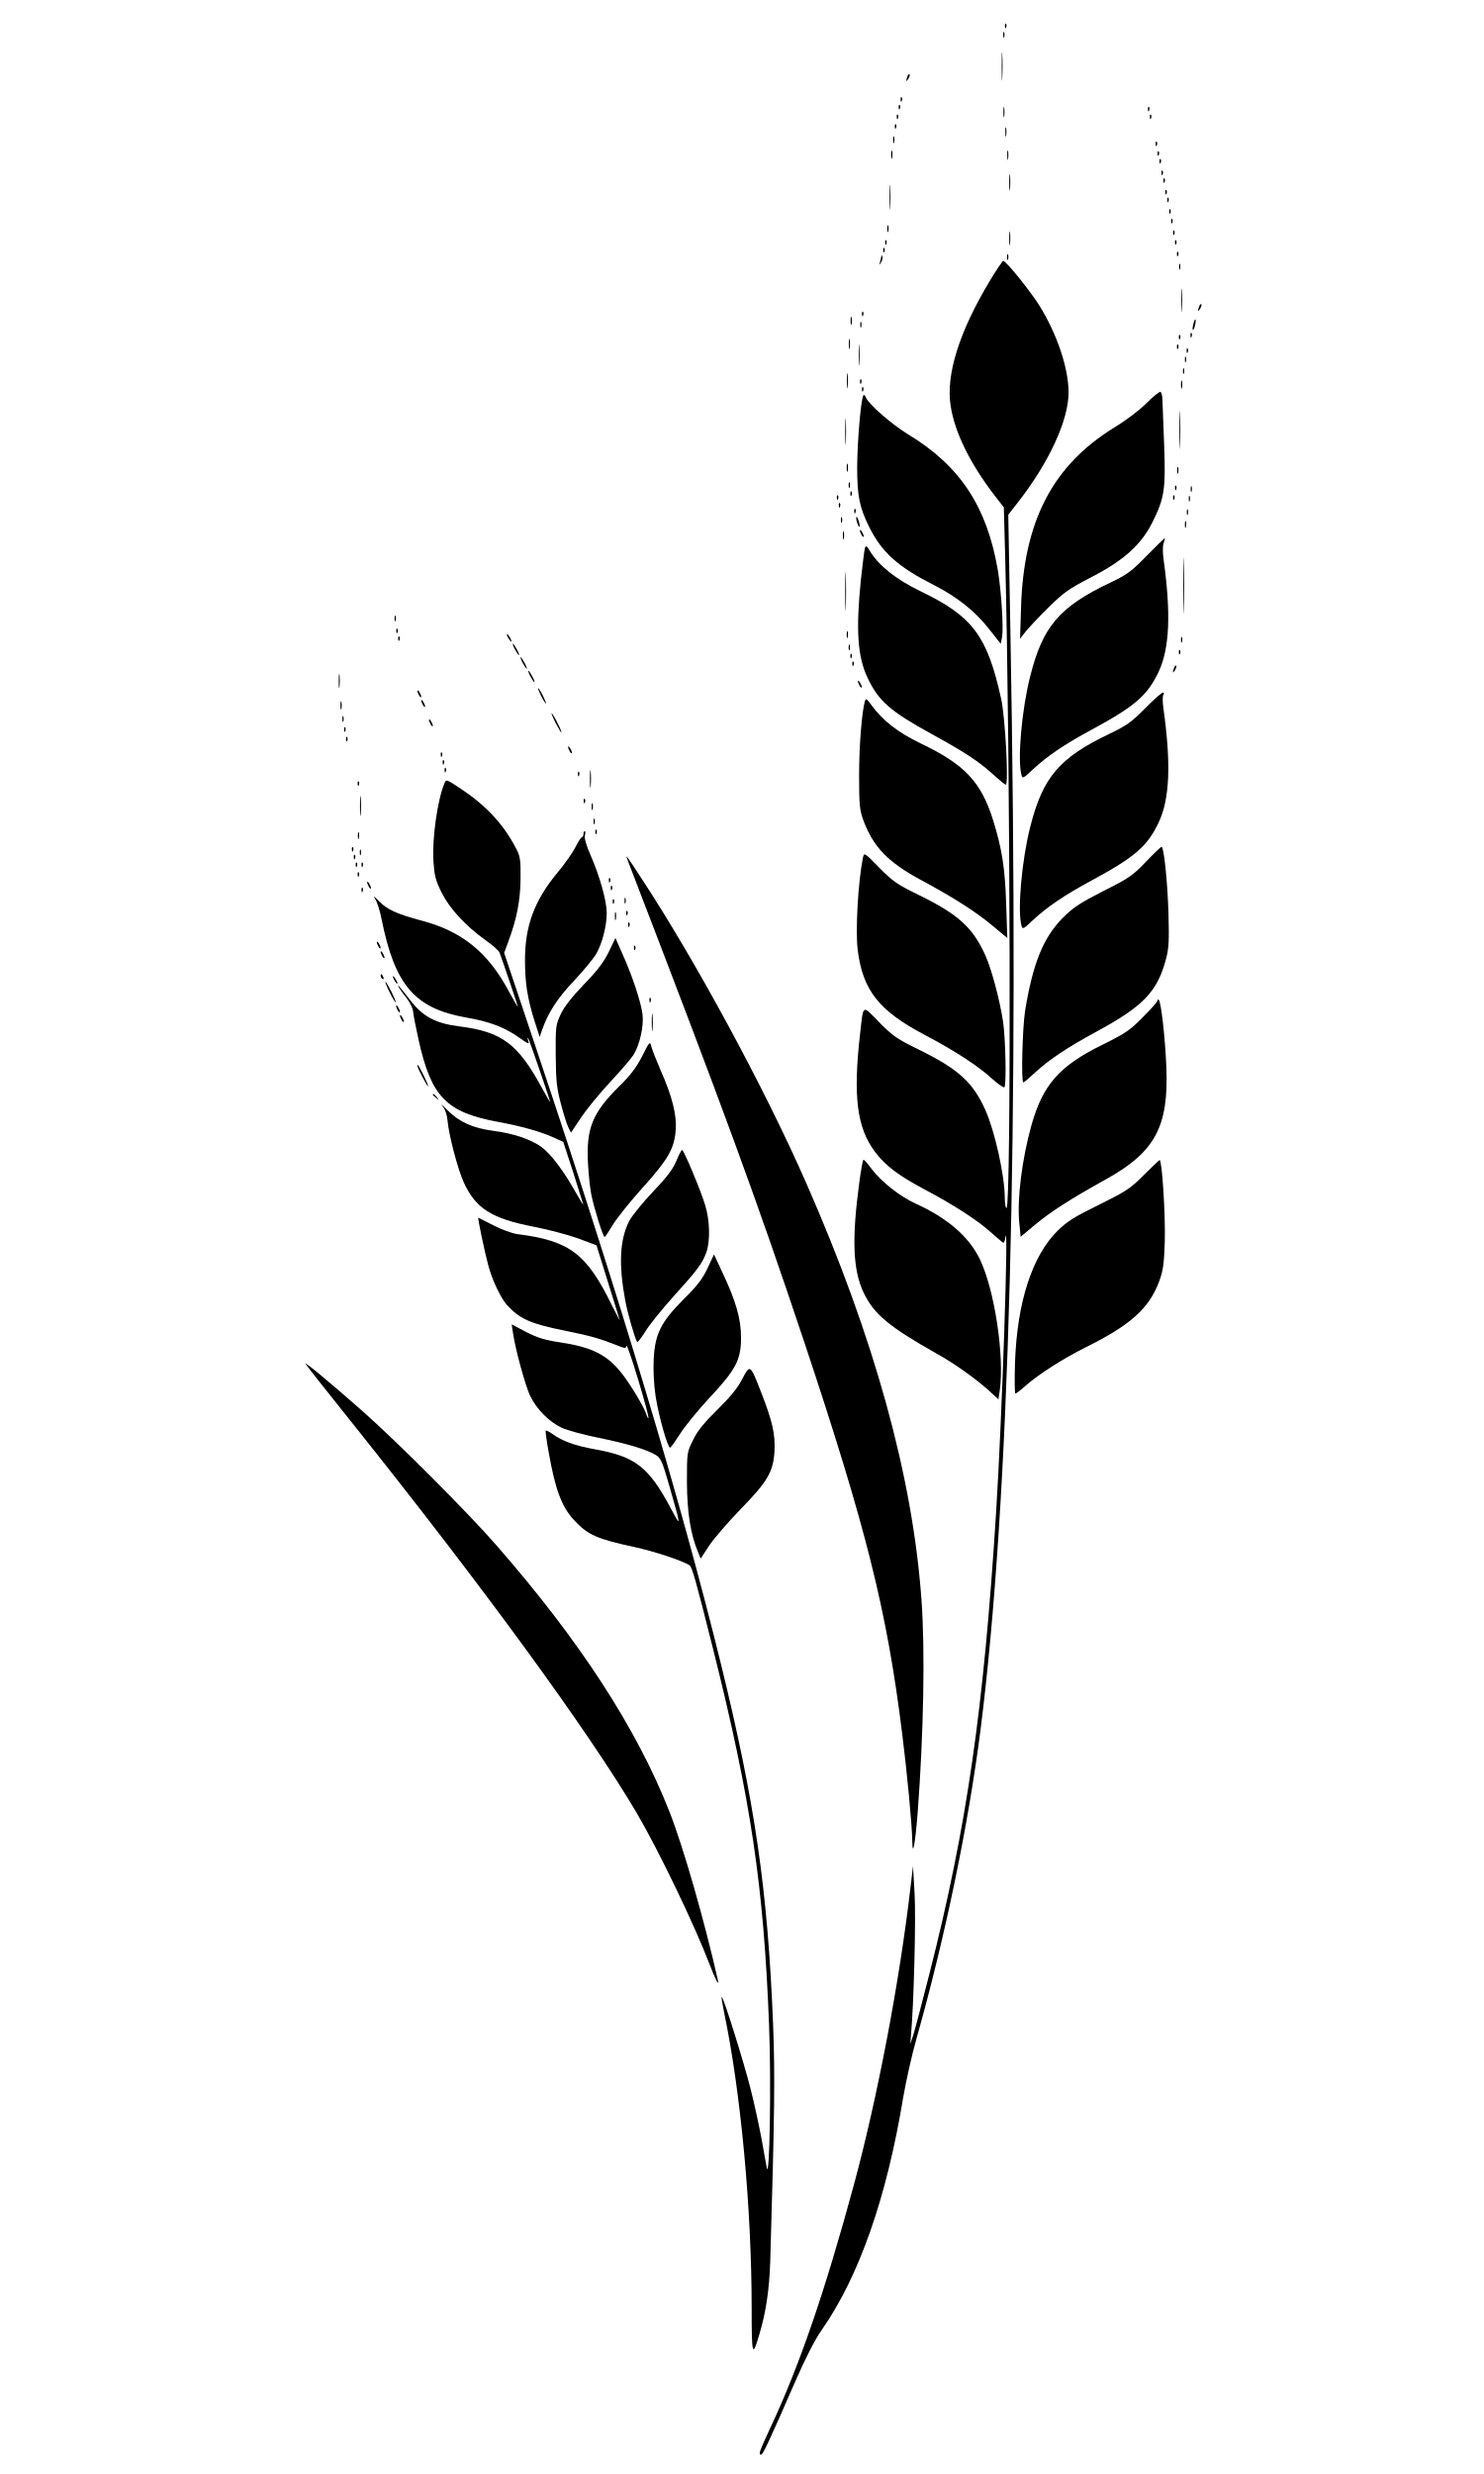
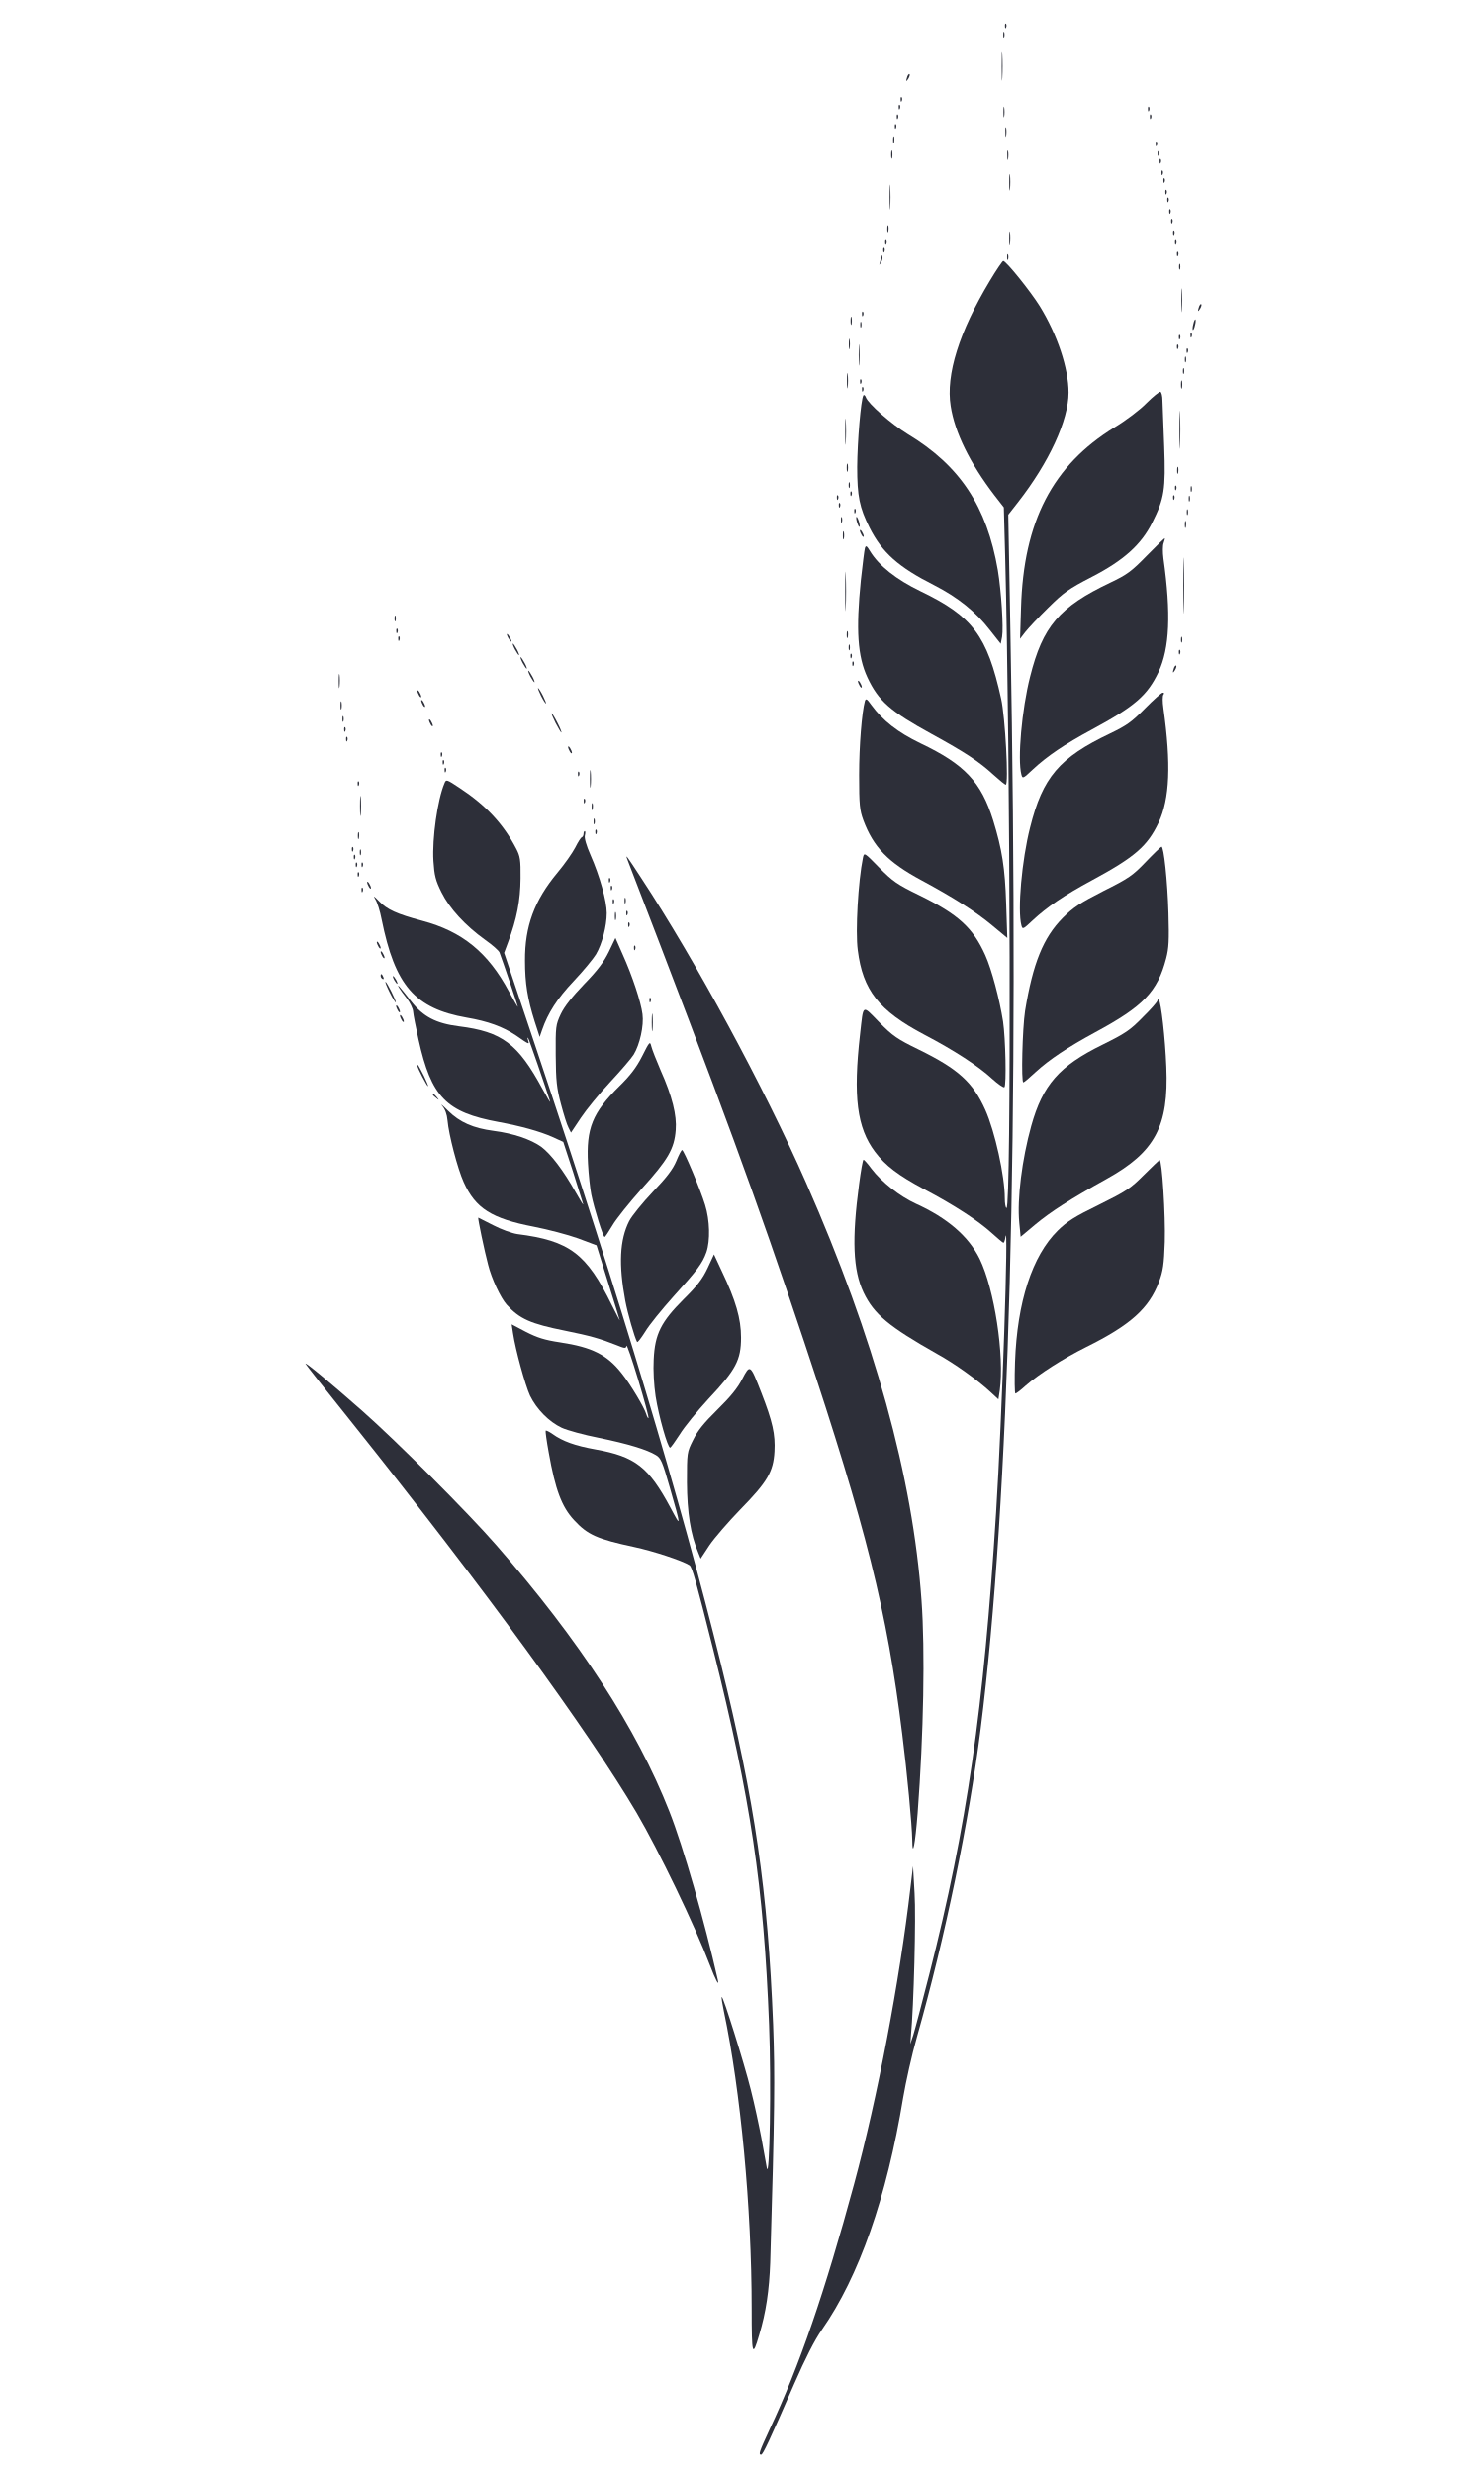
<svg xmlns="http://www.w3.org/2000/svg" version="1.0" width="768pt" height="1280pt" viewBox="0 0 768 1280" preserveAspectRatio="xMidYMid meet">
-   <g transform="translate(0,1280) scale(0.1,-0.1)" fill="#000000" stroke="none">
+   <g transform="translate(0,1280) scale(0.1,-0.1)" fill="#2d2f39" stroke="none">
    <path d="M5201 12664 c0 -11 3 -14 6 -6 3 7 2 16 -1 19 -3 4 -6 -2 -5 -13z" />
    <path d="M5192 12620 c0 -14 2 -19 5 -12 2 6 2 18 0 25 -3 6 -5 1 -5 -13z" />
    <path d="M5184 12455 c0 -66 1 -92 3 -57 2 34 2 88 0 120 -2 31 -3 3 -3 -63z" />
    <path d="M4696 12405 c-9 -26 -7 -32 5 -12 6 10 9 21 6 23 -2 3 -7 -2 -11 -11z" />
    <path d="M4661 12284 c0 -11 3 -14 6 -6 3 7 2 16 -1 19 -3 4 -6 -2 -5 -13z" />
    <path d="M4651 12244 c0 -11 3 -14 6 -6 3 7 2 16 -1 19 -3 4 -6 -2 -5 -13z" />
    <path d="M5193 12220 c0 -25 2 -35 4 -22 2 12 2 32 0 45 -2 12 -4 2 -4 -23z" />
    <path d="M5941 12234 c0 -11 3 -14 6 -6 3 7 2 16 -1 19 -3 4 -6 -2 -5 -13z" />
    <path d="M4641 12194 c0 -11 3 -14 6 -6 3 7 2 16 -1 19 -3 4 -6 -2 -5 -13z" />
    <path d="M5951 12194 c0 -11 3 -14 6 -6 3 7 2 16 -1 19 -3 4 -6 -2 -5 -13z" />
    <path d="M4631 12144 c0 -11 3 -14 6 -6 3 7 2 16 -1 19 -3 4 -6 -2 -5 -13z" />
    <path d="M5203 12115 c0 -22 2 -30 4 -17 2 12 2 30 0 40 -3 9 -5 -1 -4 -23z" />
    <path d="M4622 12075 c0 -16 2 -22 5 -12 2 9 2 23 0 30 -3 6 -5 -1 -5 -18z" />
    <path d="M5981 12054 c0 -11 3 -14 6 -6 3 7 2 16 -1 19 -3 4 -6 -2 -5 -13z" />
    <path d="M4612 12000 c0 -19 2 -27 5 -17 2 9 2 25 0 35 -3 9 -5 1 -5 -18z" />
    <path d="M5213 11995 c0 -22 2 -30 4 -17 2 12 2 30 0 40 -3 9 -5 -1 -4 -23z" />
    <path d="M5991 12004 c0 -11 3 -14 6 -6 3 7 2 16 -1 19 -3 4 -6 -2 -5 -13z" />
    <path d="M6001 11964 c0 -11 3 -14 6 -6 3 7 2 16 -1 19 -3 4 -6 -2 -5 -13z" />
    <path d="M5223 11855 c0 -38 2 -53 4 -32 2 20 2 52 0 70 -2 17 -4 1 -4 -38z" />
    <path d="M6011 11904 c0 -11 3 -14 6 -6 3 7 2 16 -1 19 -3 4 -6 -2 -5 -13z" />
    <path d="M4604 11780 c0 -58 1 -81 3 -52 2 28 2 76 0 105 -2 28 -3 5 -3 -53z" />
    <path d="M6021 11864 c0 -11 3 -14 6 -6 3 7 2 16 -1 19 -3 4 -6 -2 -5 -13z" />
    <path d="M6031 11804 c0 -11 3 -14 6 -6 3 7 2 16 -1 19 -3 4 -6 -2 -5 -13z" />
    <path d="M6041 11764 c0 -11 3 -14 6 -6 3 7 2 16 -1 19 -3 4 -6 -2 -5 -13z" />
    <path d="M6051 11704 c0 -11 3 -14 6 -6 3 7 2 16 -1 19 -3 4 -6 -2 -5 -13z" />
    <path d="M6061 11654 c0 -11 3 -14 6 -6 3 7 2 16 -1 19 -3 4 -6 -2 -5 -13z" />
    <path d="M4592 11615 c0 -16 2 -22 5 -12 2 9 2 23 0 30 -3 6 -5 -1 -5 -18z" />
    <path d="M5223 11565 c0 -33 2 -45 4 -27 2 18 2 45 0 60 -2 15 -4 0 -4 -33z" />
    <path d="M6071 11594 c0 -11 3 -14 6 -6 3 7 2 16 -1 19 -3 4 -6 -2 -5 -13z" />
    <path d="M4581 11544 c0 -11 3 -14 6 -6 3 7 2 16 -1 19 -3 4 -6 -2 -5 -13z" />
    <path d="M6081 11544 c0 -11 3 -14 6 -6 3 7 2 16 -1 19 -3 4 -6 -2 -5 -13z" />
    <path d="M4571 11504 c0 -11 3 -14 6 -6 3 7 2 16 -1 19 -3 4 -6 -2 -5 -13z" />
    <path d="M6091 11484 c0 -11 3 -14 6 -6 3 7 2 16 -1 19 -3 4 -6 -2 -5 -13z" />
    <path d="M5212 11470 c0 -14 2 -19 5 -12 2 6 2 18 0 25 -3 6 -5 1 -5 -13z" />
    <path d="M4561 11473 c-1 -6 -4 -20 -7 -30 -5 -17 -5 -17 6 0 6 10 9 23 6 30 -3 9 -5 9 -5 0z" />
    <path d="M5122 11346 c-158 -263 -228 -485 -202 -647 21 -136 99 -295 226 -461 l49 -63 7 -255 c27 -1041 32 -3370 7 -3370 -5 0 -9 23 -9 51 0 115 -51 345 -101 457 -64 142 -139 211 -343 311 -113 55 -136 71 -206 142 -90 92 -81 97 -99 -61 -37 -324 -16 -485 77 -609 54 -72 122 -123 255 -194 152 -80 280 -163 350 -227 30 -27 57 -50 60 -50 3 0 8 12 10 28 18 122 -17 -934 -48 -1423 -64 -1018 -151 -1624 -345 -2387 -38 -150 -76 -293 -84 -318 l-15 -45 3 40 c15 153 27 618 19 740 l-8 140 -13 -110 c-57 -490 -171 -1088 -292 -1535 -151 -557 -283 -942 -437 -1269 -54 -117 -59 -131 -44 -131 9 0 43 72 171 366 58 133 106 227 143 280 193 276 336 685 421 1201 14 82 45 222 71 313 148 524 268 1107 330 1595 149 1177 201 3097 154 5681 l-11 601 50 64 c161 206 262 425 262 568 0 125 -58 299 -149 447 -48 77 -174 234 -189 234 -4 0 -36 -47 -70 -104z" />
    <path d="M6102 11420 c0 -14 2 -19 5 -12 2 6 2 18 0 25 -3 6 -5 1 -5 -13z" />
    <path d="M6114 11245 c0 -55 1 -76 3 -47 2 29 2 74 0 100 -2 26 -3 2 -3 -53z" />
    <path d="M6206 11215 c-9 -26 -7 -32 5 -12 6 10 9 21 6 23 -2 3 -7 -2 -11 -11z" />
    <path d="M4461 11174 c0 -11 3 -14 6 -6 3 7 2 16 -1 19 -3 4 -6 -2 -5 -13z" />
    <path d="M4402 11140 c0 -19 2 -27 5 -17 2 9 2 25 0 35 -3 9 -5 1 -5 -18z" />
    <path d="M6176 11124 c-4 -14 -5 -28 -3 -31 3 -2 8 8 11 23 4 14 5 28 3 31 -3 2 -8 -8 -11 -23z" />
    <path d="M4452 11120 c0 -14 2 -19 5 -12 2 6 2 18 0 25 -3 6 -5 1 -5 -13z" />
    <path d="M6161 11064 c0 -11 3 -14 6 -6 3 7 2 16 -1 19 -3 4 -6 -2 -5 -13z" />
    <path d="M6101 11054 c0 -11 3 -14 6 -6 3 7 2 16 -1 19 -3 4 -6 -2 -5 -13z" />
    <path d="M4393 11020 c0 -25 2 -35 4 -22 2 12 2 32 0 45 -2 12 -4 2 -4 -23z" />
    <path d="M4444 10965 c0 -49 1 -71 3 -48 2 23 2 64 0 90 -2 26 -3 8 -3 -42z" />
    <path d="M6091 11004 c0 -11 3 -14 6 -6 3 7 2 16 -1 19 -3 4 -6 -2 -5 -13z" />
    <path d="M6141 10984 c0 -11 3 -14 6 -6 3 7 2 16 -1 19 -3 4 -6 -2 -5 -13z" />
    <path d="M6132 10940 c0 -14 2 -19 5 -12 2 6 2 18 0 25 -3 6 -5 1 -5 -13z" />
    <path d="M6122 10880 c0 -14 2 -19 5 -12 2 6 2 18 0 25 -3 6 -5 1 -5 -13z" />
    <path d="M4383 10830 c0 -36 2 -50 4 -32 2 17 2 47 0 65 -2 17 -4 3 -4 -33z" />
    <path d="M4451 10824 c0 -11 3 -14 6 -6 3 7 2 16 -1 19 -3 4 -6 -2 -5 -13z" />
    <path d="M6112 10810 c0 -19 2 -27 5 -17 2 9 2 25 0 35 -3 9 -5 1 -5 -18z" />
    <path d="M4461 10784 c0 -11 3 -14 6 -6 3 7 2 16 -1 19 -3 4 -6 -2 -5 -13z" />
    <path d="M5933 10714 c-34 -35 -107 -90 -165 -125 -321 -197 -471 -487 -484 -934 l-5 -160 27 35 c15 19 68 76 118 125 81 80 106 98 226 160 165 85 256 167 313 281 63 125 70 172 62 394 -4 107 -8 214 -9 237 0 24 -5 44 -11 46 -5 1 -38 -25 -72 -59z" />
    <path d="M4468 10754 c-13 -21 -31 -239 -32 -369 0 -153 12 -211 64 -315 65 -129 149 -204 335 -298 121 -62 214 -136 288 -232 l56 -71 7 36 c8 47 -4 236 -22 345 -57 331 -196 541 -468 705 -83 51 -203 156 -215 189 -4 11 -10 15 -13 10z" />
    <path d="M6104 10575 c0 -88 2 -123 3 -77 2 46 2 118 0 160 -1 42 -3 5 -3 -83z" />
    <path d="M4374 10565 c0 -60 1 -84 3 -52 2 32 2 81 0 110 -2 29 -3 3 -3 -58z" />
    <path d="M4382 10380 c0 -19 2 -27 5 -17 2 9 2 25 0 35 -3 9 -5 1 -5 -18z" />
    <path d="M6092 10365 c0 -16 2 -22 5 -12 2 9 2 23 0 30 -3 6 -5 -1 -5 -18z" />
    <path d="M4392 10290 c0 -14 2 -19 5 -12 2 6 2 18 0 25 -3 6 -5 1 -5 -13z" />
    <path d="M6081 10274 c0 -11 3 -14 6 -6 3 7 2 16 -1 19 -3 4 -6 -2 -5 -13z" />
    <path d="M6162 10270 c0 -14 2 -19 5 -12 2 6 2 18 0 25 -3 6 -5 1 -5 -13z" />
    <path d="M4401 10244 c0 -11 3 -14 6 -6 3 7 2 16 -1 19 -3 4 -6 -2 -5 -13z" />
    <path d="M4331 10224 c0 -11 3 -14 6 -6 3 7 2 16 -1 19 -3 4 -6 -2 -5 -13z" />
    <path d="M6071 10224 c0 -11 3 -14 6 -6 3 7 2 16 -1 19 -3 4 -6 -2 -5 -13z" />
    <path d="M6152 10220 c0 -14 2 -19 5 -12 2 6 2 18 0 25 -3 6 -5 1 -5 -13z" />
    <path d="M4341 10184 c0 -11 3 -14 6 -6 3 7 2 16 -1 19 -3 4 -6 -2 -5 -13z" />
    <path d="M4421 10154 c0 -11 3 -14 6 -6 3 7 2 16 -1 19 -3 4 -6 -2 -5 -13z" />
    <path d="M6142 10150 c0 -14 2 -19 5 -12 2 6 2 18 0 25 -3 6 -5 1 -5 -13z" />
    <path d="M4352 10110 c0 -14 2 -19 5 -12 2 6 2 18 0 25 -3 6 -5 1 -5 -13z" />
    <path d="M4431 10120 c0 -8 4 -24 9 -35 5 -13 9 -14 9 -5 0 8 -4 24 -9 35 -5 13 -9 14 -9 5z" />
    <path d="M6132 10085 c0 -16 2 -22 5 -12 2 9 2 23 0 30 -3 6 -5 -1 -5 -18z" />
    <path d="M4362 10030 c0 -19 2 -27 5 -17 2 9 2 25 0 35 -3 9 -5 1 -5 -18z" />
    <path d="M4450 10055 c0 -5 5 -17 10 -25 5 -8 10 -10 10 -5 0 6 -5 17 -10 25 -5 8 -10 11 -10 5z" />
    <path d="M5935 9925 c-80 -82 -102 -98 -190 -140 -263 -125 -349 -226 -414 -486 -43 -169 -66 -428 -45 -507 6 -22 9 -20 58 26 75 70 165 131 306 207 224 121 288 177 346 299 57 122 65 300 25 587 -4 31 -4 67 1 79 5 13 7 24 6 25 -2 1 -44 -40 -93 -90z" />
    <path d="M6124 9770 c0 -129 2 -182 3 -117 2 64 2 170 0 235 -1 64 -3 11 -3 -118z" />
    <path d="M4476 9964 c-3 -11 -12 -85 -21 -166 -26 -258 -17 -394 34 -503 57 -122 118 -175 333 -293 173 -95 245 -142 320 -211 31 -28 59 -51 63 -51 16 0 -3 353 -24 445 -72 326 -147 426 -417 556 -126 61 -216 132 -262 208 -17 28 -21 30 -26 15z" />
    <path d="M4374 9740 c0 -91 2 -128 3 -82 2 45 2 119 0 165 -1 45 -3 8 -3 -83z" />
    <path d="M2042 9600 c0 -14 2 -19 5 -12 2 6 2 18 0 25 -3 6 -5 1 -5 -13z" />
    <path d="M2051 9534 c0 -11 3 -14 6 -6 3 7 2 16 -1 19 -3 4 -6 -2 -5 -13z" />
    <path d="M4382 9515 c0 -16 2 -22 5 -12 2 9 2 23 0 30 -3 6 -5 -1 -5 -18z" />
    <path d="M2630 9500 c6 -11 13 -20 16 -20 2 0 0 9 -6 20 -6 11 -13 20 -16 20 -2 0 0 -9 6 -20z" />
    <path d="M2061 9494 c0 -11 3 -14 6 -6 3 7 2 16 -1 19 -3 4 -6 -2 -5 -13z" />
    <path d="M6112 9490 c0 -14 2 -19 5 -12 2 6 2 18 0 25 -3 6 -5 1 -5 -13z" />
    <path d="M2665 9440 c9 -16 18 -30 21 -30 2 0 -2 14 -11 30 -9 17 -18 30 -21 30 -2 0 2 -13 11 -30z" />
    <path d="M4392 9450 c0 -14 2 -19 5 -12 2 6 2 18 0 25 -3 6 -5 1 -5 -13z" />
    <path d="M6101 9424 c0 -11 3 -14 6 -6 3 7 2 16 -1 19 -3 4 -6 -2 -5 -13z" />
    <path d="M4401 9404 c0 -11 3 -14 6 -6 3 7 2 16 -1 19 -3 4 -6 -2 -5 -13z" />
    <path d="M2705 9370 c9 -16 18 -30 21 -30 2 0 -2 14 -11 30 -9 17 -18 30 -21 30 -2 0 2 -13 11 -30z" />
    <path d="M4411 9364 c0 -11 3 -14 6 -6 3 7 2 16 -1 19 -3 4 -6 -2 -5 -13z" />
    <path d="M6076 9345 c-9 -26 -7 -32 5 -12 6 10 9 21 6 23 -2 3 -7 -2 -11 -11z" />
    <path d="M1753 9275 c0 -33 2 -45 4 -27 2 18 2 45 0 60 -2 15 -4 0 -4 -33z" />
    <path d="M2745 9300 c9 -16 18 -30 21 -30 2 0 -2 14 -11 30 -9 17 -18 30 -21 30 -2 0 2 -13 11 -30z" />
    <path d="M4440 9275 c0 -5 5 -17 10 -25 5 -8 10 -10 10 -5 0 6 -5 17 -10 25 -5 8 -10 11 -10 5z" />
    <path d="M2800 9200 c11 -22 23 -40 25 -40 3 0 -4 18 -15 40 -11 22 -23 40 -25 40 -3 0 4 -18 15 -40z" />
    <path d="M2160 9225 c0 -5 5 -17 10 -25 5 -8 10 -10 10 -5 0 6 -5 17 -10 25 -5 8 -10 11 -10 5z" />
    <path d="M5925 9134 c-69 -70 -95 -88 -180 -129 -263 -125 -349 -226 -414 -486 -43 -169 -66 -428 -45 -507 6 -22 9 -20 58 26 75 70 165 131 306 207 224 121 288 177 346 299 58 123 65 303 25 591 -5 34 -5 65 0 71 5 6 4 11 -4 10 -6 0 -48 -37 -92 -82z" />
    <path d="M4476 9173 c-16 -59 -30 -231 -30 -383 0 -155 3 -182 22 -234 52 -139 127 -217 302 -311 167 -90 281 -163 366 -234 l77 -64 -6 179 c-6 184 -21 279 -67 429 -62 199 -147 290 -376 399 -118 57 -195 117 -255 199 -22 31 -28 35 -33 20z" />
    <path d="M1762 9150 c0 -19 2 -27 5 -17 2 9 2 25 0 35 -3 9 -5 1 -5 -18z" />
    <path d="M2180 9175 c0 -5 5 -17 10 -25 5 -8 10 -10 10 -5 0 6 -5 17 -10 25 -5 8 -10 11 -10 5z" />
    <path d="M2875 9060 c14 -27 28 -50 30 -50 3 0 -6 23 -20 50 -14 28 -28 50 -30 50 -3 0 6 -22 20 -50z" />
    <path d="M1772 9080 c0 -14 2 -19 5 -12 2 6 2 18 0 25 -3 6 -5 1 -5 -13z" />
    <path d="M2220 9075 c0 -5 5 -17 10 -25 5 -8 10 -10 10 -5 0 6 -5 17 -10 25 -5 8 -10 11 -10 5z" />
    <path d="M1781 9024 c0 -11 3 -14 6 -6 3 7 2 16 -1 19 -3 4 -6 -2 -5 -13z" />
    <path d="M1791 8974 c0 -11 3 -14 6 -6 3 7 2 16 -1 19 -3 4 -6 -2 -5 -13z" />
    <path d="M2940 8935 c0 -5 5 -17 10 -25 5 -8 10 -10 10 -5 0 6 -5 17 -10 25 -5 8 -10 11 -10 5z" />
    <path d="M2281 8894 c0 -11 3 -14 6 -6 3 7 2 16 -1 19 -3 4 -6 -2 -5 -13z" />
    <path d="M2291 8854 c0 -11 3 -14 6 -6 3 7 2 16 -1 19 -3 4 -6 -2 -5 -13z" />
    <path d="M3053 8770 c0 -41 2 -58 4 -37 2 20 2 54 0 75 -2 20 -4 3 -4 -38z" />
    <path d="M2301 8814 c0 -11 3 -14 6 -6 3 7 2 16 -1 19 -3 4 -6 -2 -5 -13z" />
    <path d="M2991 8794 c0 -11 3 -14 6 -6 3 7 2 16 -1 19 -3 4 -6 -2 -5 -13z" />
    <path d="M2300 8747 c-36 -85 -64 -285 -57 -401 5 -76 11 -101 42 -163 41 -83 123 -172 226 -246 37 -26 70 -55 74 -65 15 -39 95 -275 95 -281 0 -3 -21 32 -46 79 -108 202 -242 311 -449 366 -131 35 -182 58 -224 102 -26 27 -31 30 -19 10 10 -15 25 -62 33 -105 69 -342 172 -461 440 -508 111 -19 187 -47 255 -92 69 -48 71 -49 63 -26 -3 10 -4 16 0 13 4 -4 92 -258 114 -329 2 -9 -15 20 -39 64 -127 235 -209 297 -433 325 -119 15 -185 50 -247 129 -28 36 -56 71 -61 76 -19 19 5 -19 38 -60 17 -22 32 -53 33 -69 1 -16 14 -81 28 -145 66 -297 143 -376 414 -426 114 -21 213 -48 280 -78 l55 -25 50 -153 c27 -85 51 -161 53 -169 2 -8 -15 19 -38 60 -64 114 -127 197 -178 236 -54 39 -146 70 -247 83 -106 14 -175 44 -236 104 -29 29 -43 40 -30 25 15 -18 24 -43 27 -75 6 -72 52 -250 84 -320 61 -135 144 -188 363 -230 72 -14 175 -41 228 -60 l96 -36 58 -186 c32 -102 60 -193 62 -201 3 -8 -15 26 -40 76 -131 268 -219 335 -490 369 -27 4 -83 24 -125 46 -41 21 -76 39 -77 39 -4 0 33 -176 51 -243 18 -73 65 -172 96 -207 67 -74 123 -99 303 -135 129 -26 181 -41 262 -73 47 -19 52 -20 55 -5 2 9 29 -70 61 -176 32 -107 56 -195 53 -198 -2 -2 -7 6 -11 19 -10 35 -83 157 -127 212 -76 97 -154 136 -320 161 -80 12 -117 24 -176 54 l-74 39 7 -46 c13 -87 63 -268 88 -323 34 -70 98 -135 164 -166 28 -13 115 -37 192 -52 151 -31 249 -61 295 -89 26 -15 34 -34 72 -167 60 -210 60 -211 4 -106 -113 211 -182 265 -388 302 -106 19 -170 42 -223 80 -17 12 -32 19 -35 17 -2 -3 5 -54 16 -114 34 -192 67 -280 131 -349 70 -76 120 -98 312 -139 98 -21 247 -70 285 -94 14 -9 34 -82 122 -432 196 -782 262 -1226 290 -1945 12 -295 3 -817 -12 -740 -4 22 -17 92 -28 155 -12 63 -36 176 -55 250 -34 136 -143 485 -150 478 -2 -2 3 -35 11 -73 87 -413 144 -1018 144 -1540 0 -243 4 -255 39 -135 35 116 52 232 57 375 23 777 25 965 15 1230 -28 696 -93 1145 -271 1870 -204 830 -517 1874 -951 3168 l-170 507 20 54 c46 122 64 218 65 331 1 97 -2 115 -23 155 -66 127 -156 223 -289 311 -72 48 -73 48 -82 26z" />
    <path d="M1851 8744 c0 -11 3 -14 6 -6 3 7 2 16 -1 19 -3 4 -6 -2 -5 -13z" />
    <path d="M1863 8630 c0 -47 2 -66 4 -42 2 23 2 61 0 85 -2 23 -4 4 -4 -43z" />
    <path d="M3021 8654 c0 -11 3 -14 6 -6 3 7 2 16 -1 19 -3 4 -6 -2 -5 -13z" />
    <path d="M3062 8625 c0 -16 2 -22 5 -12 2 9 2 23 0 30 -3 6 -5 -1 -5 -18z" />
    <path d="M3072 8550 c0 -14 2 -19 5 -12 2 6 2 18 0 25 -3 6 -5 1 -5 -13z" />
    <path d="M3081 8494 c0 -11 3 -14 6 -6 3 7 2 16 -1 19 -3 4 -6 -2 -5 -13z" />
    <path d="M1852 8475 c0 -16 2 -22 5 -12 2 9 2 23 0 30 -3 6 -5 -1 -5 -18z" />
    <path d="M3020 8486 c0 -8 -4 -16 -9 -18 -5 -1 -20 -25 -34 -53 -14 -27 -55 -86 -92 -130 -120 -144 -169 -278 -168 -455 0 -118 13 -197 50 -315 l26 -80 12 35 c31 90 79 164 164 254 50 53 101 115 115 138 32 54 56 147 56 214 0 62 -36 191 -84 300 -22 50 -33 89 -29 102 3 12 3 22 -1 22 -3 0 -6 -6 -6 -14z" />
    <path d="M1821 8404 c0 -11 3 -14 6 -6 3 7 2 16 -1 19 -3 4 -6 -2 -5 -13z" />
    <path d="M5930 8341 c-68 -71 -88 -85 -220 -151 -121 -62 -155 -84 -210 -139 -101 -102 -155 -236 -195 -481 -14 -92 -21 -370 -9 -370 4 0 32 24 63 53 72 66 167 129 309 206 250 135 322 210 367 382 14 53 16 94 12 234 -5 168 -24 346 -36 344 -3 0 -40 -35 -81 -78z" />
    <path d="M1862 8390 c0 -14 2 -19 5 -12 2 6 2 18 0 25 -3 6 -5 1 -5 -13z" />
    <path d="M4466 8363 c-25 -121 -40 -382 -27 -479 26 -207 109 -313 344 -437 153 -80 281 -163 351 -228 31 -28 60 -48 64 -44 11 11 6 252 -7 340 -18 115 -59 270 -92 343 -64 142 -139 211 -343 311 -113 55 -136 71 -206 142 -77 79 -78 79 -84 52z" />
    <path d="M1831 8364 c0 -11 3 -14 6 -6 3 7 2 16 -1 19 -3 4 -6 -2 -5 -13z" />
    <path d="M3248 8350 c496 -1288 664 -1745 913 -2490 323 -969 429 -1393 508 -2030 25 -197 51 -473 52 -550 1 -97 15 -24 28 140 31 411 39 839 20 1100 -45 637 -244 1358 -597 2160 -216 492 -575 1154 -854 1578 -79 121 -83 126 -70 92z" />
    <path d="M1841 8324 c0 -11 3 -14 6 -6 3 7 2 16 -1 19 -3 4 -6 -2 -5 -13z" />
    <path d="M1871 8324 c0 -11 3 -14 6 -6 3 7 2 16 -1 19 -3 4 -6 -2 -5 -13z" />
    <path d="M1851 8274 c0 -11 3 -14 6 -6 3 7 2 16 -1 19 -3 4 -6 -2 -5 -13z" />
    <path d="M3151 8244 c0 -11 3 -14 6 -6 3 7 2 16 -1 19 -3 4 -6 -2 -5 -13z" />
    <path d="M1900 8235 c0 -5 5 -17 10 -25 5 -8 10 -10 10 -5 0 6 -5 17 -10 25 -5 8 -10 11 -10 5z" />
    <path d="M3161 8204 c0 -11 3 -14 6 -6 3 7 2 16 -1 19 -3 4 -6 -2 -5 -13z" />
    <path d="M1871 8194 c0 -11 3 -14 6 -6 3 7 2 16 -1 19 -3 4 -6 -2 -5 -13z" />
    <path d="M3232 8140 c0 -14 2 -19 5 -12 2 6 2 18 0 25 -3 6 -5 1 -5 -13z" />
    <path d="M3171 8134 c0 -11 3 -14 6 -6 3 7 2 16 -1 19 -3 4 -6 -2 -5 -13z" />
    <path d="M3182 8060 c0 -19 2 -27 5 -17 2 9 2 25 0 35 -3 9 -5 1 -5 -18z" />
    <path d="M3241 8074 c0 -11 3 -14 6 -6 3 7 2 16 -1 19 -3 4 -6 -2 -5 -13z" />
    <path d="M3251 8014 c0 -11 3 -14 6 -6 3 7 2 16 -1 19 -3 4 -6 -2 -5 -13z" />
    <path d="M3151 7876 c-26 -53 -57 -95 -128 -168 -63 -66 -102 -115 -121 -155 -26 -56 -27 -64 -26 -213 1 -132 5 -169 27 -252 14 -53 31 -108 39 -122 l13 -26 52 78 c28 42 96 125 151 184 55 59 109 122 121 141 32 52 54 150 46 210 -8 63 -52 197 -103 310 l-37 84 -34 -71z" />
    <path d="M1950 7925 c0 -5 5 -17 10 -25 5 -8 10 -10 10 -5 0 6 -5 17 -10 25 -5 8 -10 11 -10 5z" />
    <path d="M3281 7894 c0 -11 3 -14 6 -6 3 7 2 16 -1 19 -3 4 -6 -2 -5 -13z" />
    <path d="M1970 7875 c0 -5 5 -17 10 -25 5 -8 10 -10 10 -5 0 6 -5 17 -10 25 -5 8 -10 11 -10 5z" />
    <path d="M1970 7751 c0 -6 4 -13 10 -16 6 -3 7 1 4 9 -7 18 -14 21 -14 7z" />
    <path d="M2040 7730 c6 -11 13 -20 16 -20 2 0 0 9 -6 20 -6 11 -13 20 -16 20 -2 0 0 -9 6 -20z" />
    <path d="M2017 7665 c15 -30 29 -53 31 -51 4 5 -46 106 -53 106 -3 0 7 -25 22 -55z" />
    <path d="M3361 7624 c0 -11 3 -14 6 -6 3 7 2 16 -1 19 -3 4 -6 -2 -5 -13z" />
    <path d="M5990 7623 c0 -6 -34 -45 -76 -86 -66 -68 -91 -84 -210 -143 -222 -109 -308 -207 -367 -419 -48 -173 -74 -378 -62 -502 l7 -72 74 62 c80 67 186 135 370 237 252 140 323 272 310 580 -6 150 -27 335 -39 347 -4 3 -7 2 -7 -4z" />
    <path d="M2050 7595 c0 -5 5 -17 10 -25 5 -8 10 -10 10 -5 0 6 -5 17 -10 25 -5 8 -10 11 -10 5z" />
    <path d="M3373 7510 c0 -41 2 -58 4 -37 2 20 2 54 0 75 -2 20 -4 3 -4 -38z" />
    <path d="M2070 7545 c0 -5 5 -17 10 -25 5 -8 10 -10 10 -5 0 6 -5 17 -10 25 -5 8 -10 11 -10 5z" />
    <path d="M3323 7335 c-30 -59 -62 -100 -118 -155 -139 -137 -172 -218 -162 -400 3 -58 11 -130 17 -160 15 -74 61 -220 69 -220 3 0 21 27 40 59 18 32 87 118 153 192 134 148 168 205 175 303 6 75 -18 174 -78 308 -22 51 -44 107 -48 123 -7 29 -9 28 -48 -50z" />
    <path d="M2160 7286 c0 -11 50 -106 55 -106 3 0 -7 24 -21 53 -28 55 -34 65 -34 53z" />
    <path d="M2240 7136 c0 -2 8 -10 18 -17 15 -13 16 -12 3 4 -13 16 -21 21 -21 13z" />
    <path d="M3500 6793 c-17 -41 -49 -84 -121 -159 -54 -57 -110 -126 -123 -152 -49 -97 -55 -224 -20 -412 12 -65 48 -190 61 -213 3 -4 21 20 42 53 20 34 86 115 146 182 124 137 150 171 171 230 20 59 18 164 -7 244 -24 79 -110 284 -119 284 -4 0 -17 -25 -30 -57z" />
    <path d="M4446 6674 c-38 -285 -32 -445 23 -561 54 -113 130 -176 381 -318 91 -50 209 -135 276 -197 l41 -38 7 46 c25 182 -28 525 -104 681 -57 116 -167 211 -330 285 -85 39 -178 113 -230 181 -19 26 -38 47 -41 47 -4 0 -14 -57 -23 -126z" />
    <path d="M5919 6720 c-70 -70 -90 -83 -231 -153 -127 -62 -165 -86 -214 -134 -132 -130 -210 -369 -221 -680 -3 -90 -2 -163 2 -163 4 0 28 18 53 41 70 61 194 140 312 199 230 114 326 200 378 338 21 56 26 89 30 207 4 135 -14 427 -27 423 -3 -1 -40 -36 -82 -78z" />
    <path d="M3662 6239 c-26 -55 -53 -91 -124 -161 -117 -117 -149 -180 -155 -312 -3 -55 1 -131 10 -191 16 -102 62 -265 75 -265 4 1 26 32 50 69 23 38 91 121 150 185 141 150 167 200 167 316 0 97 -27 191 -99 342 l-41 88 -33 -71z" />
    <path d="M1581 5744 c2 -5 110 -142 240 -304 684 -856 1223 -1595 1473 -2018 115 -196 301 -582 381 -792 28 -74 48 -111 40 -74 -69 305 -179 690 -251 872 -169 430 -464 884 -895 1377 -149 171 -518 540 -695 696 -167 147 -298 256 -293 243z" />
    <path d="M3841 5665 c-24 -47 -61 -92 -128 -158 -69 -68 -103 -109 -126 -157 -32 -64 -32 -65 -32 -220 1 -155 19 -271 59 -364 l12 -30 46 70 c26 38 98 121 160 185 139 142 170 194 176 299 5 89 -10 155 -68 304 -58 149 -58 149 -99 71z" />
  </g>
</svg>
